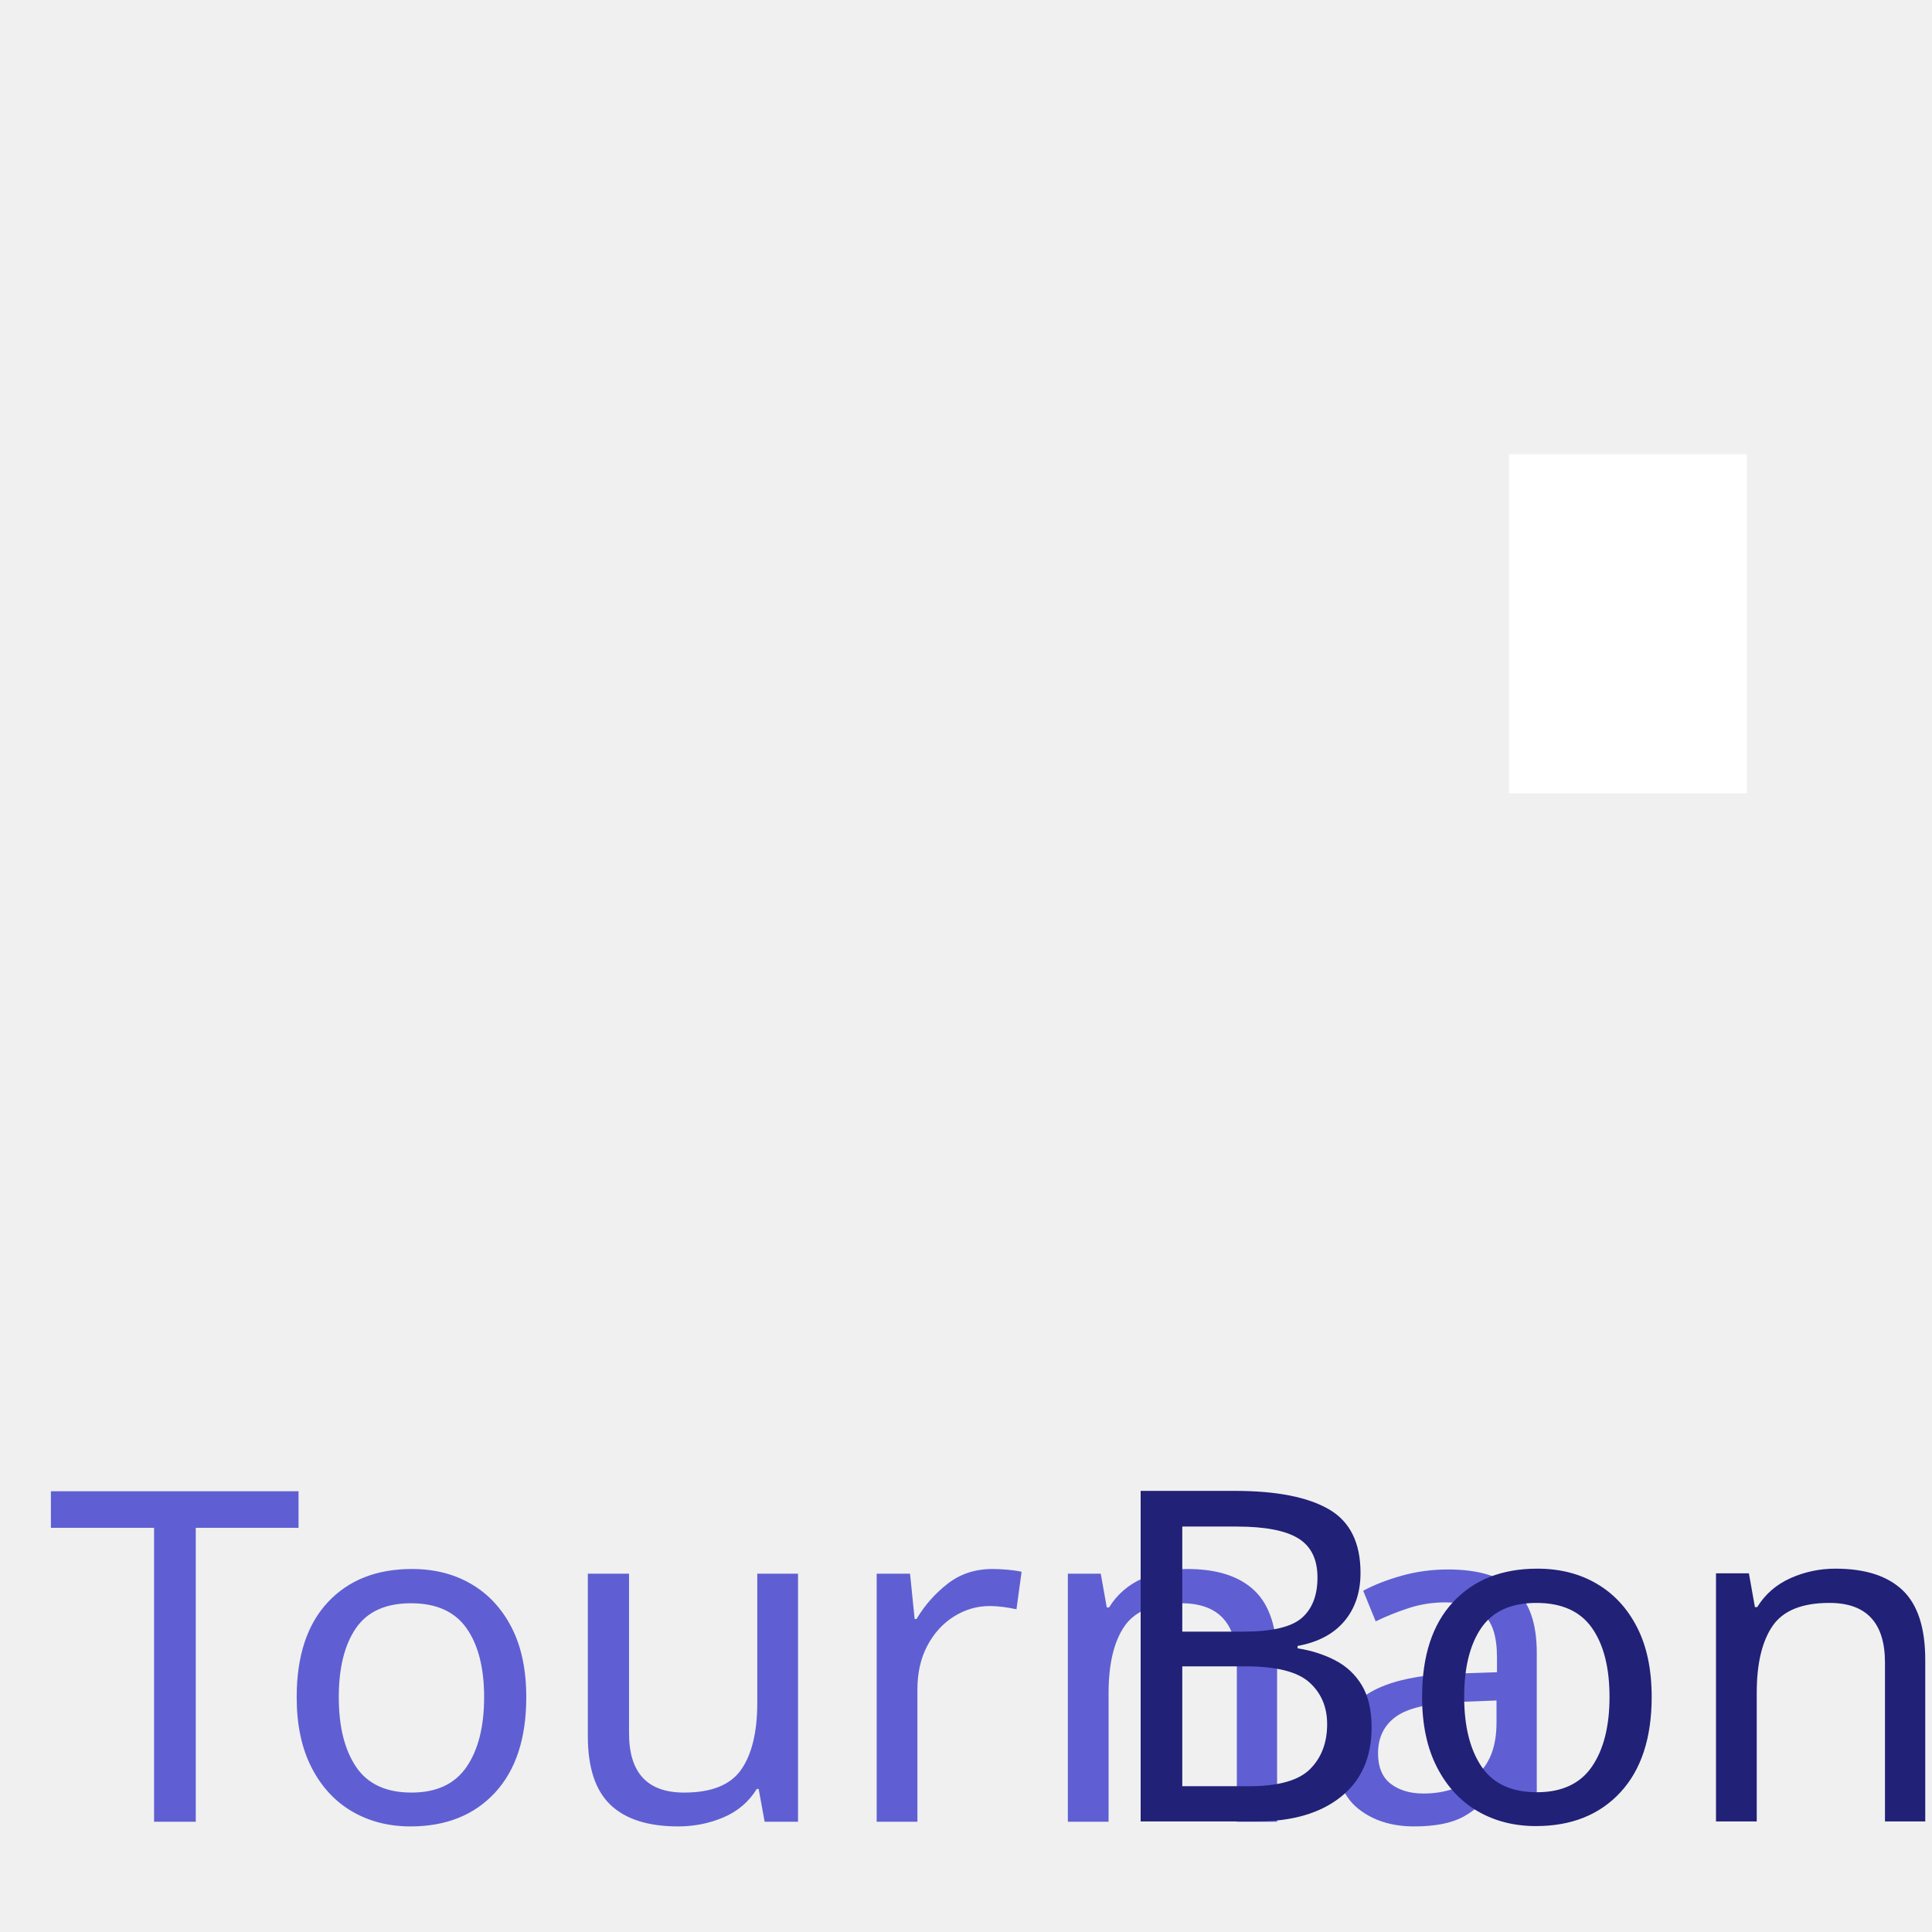
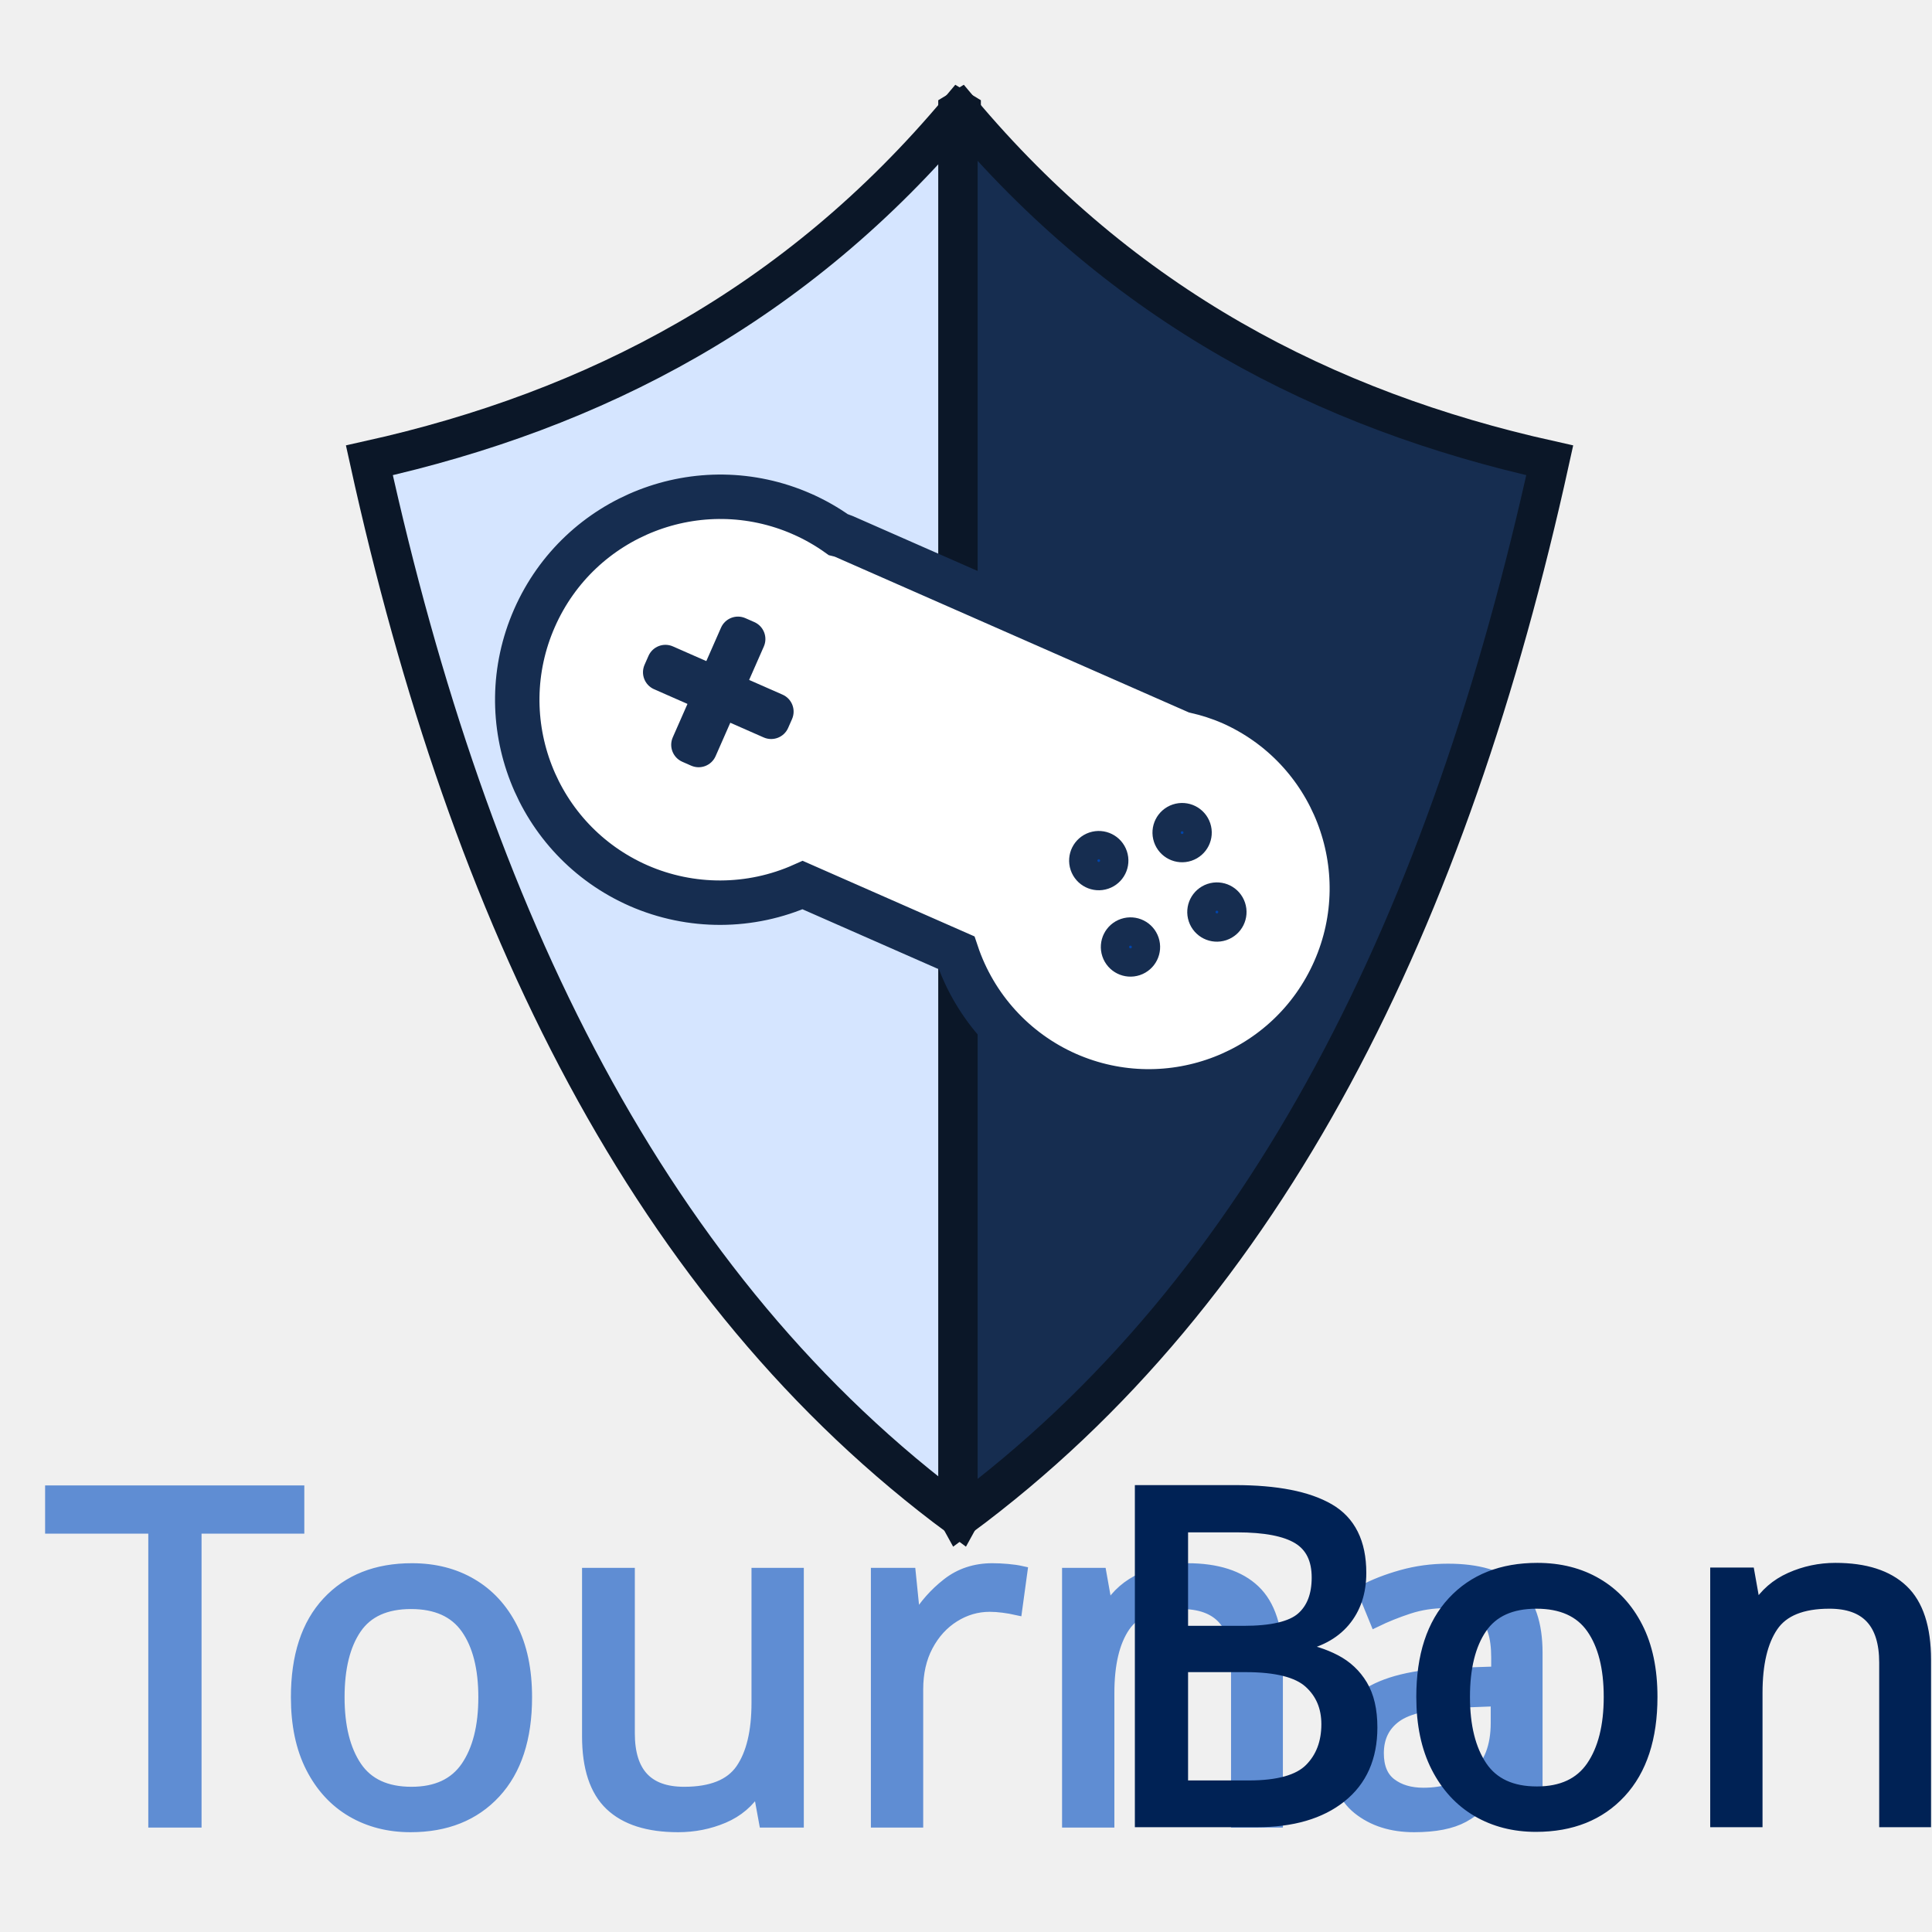
<svg xmlns="http://www.w3.org/2000/svg" width="512" height="512" viewBox="0 0 512 512" version="1.1" id="svg5">
  <defs id="defs2" />
+   <g id="layer2">
+     <g id="g3100" transform="matrix(1.274779,0,0,1.274779,-72.7433,-47.60585)">
+       <g id="g2751" transform="matrix(0.8131724,0,0,0.8131724,52.71285,46.90677)" style="stroke-width:10.067;stroke-miterlimit:4;stroke-dasharray:none">
+         <path id="path2223" style="fill:#d5e5ff;stroke:#0b1728;stroke-width:10.067;stroke-linecap:butt;stroke-linejoin:miter;stroke-miterlimit:4;stroke-dasharray:none;stroke-opacity:1" d="M 250.66,16.452 C 208.924,66.322 157.336,93.112 99.78,105.922 125.534,222.958 171.536,317.761 250.66,376.182 l 0.416,-0.756 V 16.703 Z" />
+         <path id="path2675" style="fill:#162d50;stroke:#0b1728;stroke-width:10.067;stroke-linecap:butt;stroke-linejoin:miter;stroke-miterlimit:4;stroke-dasharray:none;stroke-opacity:1" d="M 250.66,16.452 C 292.396,66.322 343.985,93.112 401.541,105.922 375.786,222.958 329.785,317.761 250.66,376.182 l -0.416,-0.756 V 16.703 Z" />
+       </g>
+       <g id="g2763" transform="matrix(0.3619927,0.1592356,-0.1592356,0.3619927,196.5321,74.72677)">
+         <path id="path267" style="fill:#ffffff;stroke:#162d50;stroke-width:23.355;stroke-miterlimit:4;stroke-dasharray:none" d="M 133.851,133.039 A 106.716,106.716 0 0 0 27.135,239.756 106.716,106.716 0 0 0 133.851,346.472 a 106.716,106.716 0 0 0 78.826,-35.007 h 88.42 a 106.716,106.716 0 0 0 78.826,35.007 106.716,106.716 0 0 0 106.716,-106.716 106.716,106.716 0 0 0 -106.716,-106.716 106.716,106.716 0 0 0 -19.044,1.925 H 158.985 c -1.173,0 -2.316,0.12 -3.428,0.325 a 106.716,106.716 0 0 0 -21.705,-2.25 z" />
+         <g id="g1891" transform="translate(6.965925,8.316238)">
+           <circle style="fill:#0044aa;stroke:#162d50;stroke-width:16.3;stroke-miterlimit:4;stroke-dasharray:none" id="path1736" cx="400.025" cy="-145.95" r="7.434" transform="rotate(47.69121)" />
+           <circle style="fill:#0044aa;stroke:#162d50;stroke-width:16.3;stroke-miterlimit:4;stroke-dasharray:none" id="circle1871" cx="445.421" cy="-149.989" r="7.434" transform="rotate(47.69121)" />
+           <circle style="fill:#0044aa;stroke:#162d50;stroke-width:16.3;stroke-miterlimit:4;stroke-dasharray:none" id="circle1873" cx="400.025" cy="-99.726" r="7.434" transform="rotate(47.69121)" />
+           <circle style="fill:#0044aa;stroke:#162d50;stroke-width:16.3;stroke-miterlimit:4;stroke-dasharray:none" id="circle1875" cx="448.379" cy="-101.073" r="7.434" transform="rotate(47.69121)" />
+         </g>
+         <g id="g2067" transform="translate(34.72047,175.13)" style="fill:#162d50">
+           <rect style="fill:#162d50;stroke:none;stroke-width:16.3;stroke-miterlimit:4;stroke-dasharray:none" id="rect1937" width="24.589" height="82.453" x="84.195" y="20.021" ry="9.743" />
+           <rect style="fill:#162d50;stroke:none;stroke-width:16.3;stroke-miterlimit:4;stroke-dasharray:none" id="rect1983" width="24.589" height="82.453" x="48.953" y="-137.716" ry="9.743" transform="rotate(90)" />
+         </g>
+       </g>
+     </g>
+   </g>
  <g id="layer1">
-     <rect style="fill:#ffffff;fill-opacity:1" id="rect116" width="63.038" height="89.93" x="399.873" y="120.349" />
-     <g id="g36316">
-       <text xml:space="preserve" style="font-style:normal;font-weight:normal;font-size:122.676px;line-height:1.25;font-family:sans-serif;letter-spacing:0px;word-spacing:0px;fill:#5f5fd3;fill-opacity:1;stroke:none;stroke-width:3.067" x="12.253" y="482.785" id="text2330">
-         <tspan id="tspan2328" x="12.253" y="482.785" style="font-style:normal;font-variant:normal;font-weight:normal;font-stretch:normal;font-size:122.676px;font-family:Gidugu;-inkscape-font-specification:'Gidugu, Normal';font-variant-ligatures:normal;font-variant-caps:normal;font-variant-numeric:normal;font-variant-east-asian:normal;fill:#5f5fd3;stroke-width:3.067">Tourna</tspan>
+     <g id="g3379">
+       <text xml:space="preserve" style="font-style:normal;font-weight:normal;font-size:122.676px;line-height:1.25;font-family:sans-serif;letter-spacing:0px;word-spacing:0px;fill:#5f8dd3;fill-opacity:1;stroke:#5f8dd3;stroke-width:3.067" x="12.253" y="482.785" id="text2330">
+         <tspan id="tspan2328" x="12.253" y="482.785" style="font-style:normal;font-variant:normal;font-weight:normal;font-stretch:normal;font-size:122.676px;font-family:Gidugu;-inkscape-font-specification:'Gidugu, Normal';font-variant-ligatures:normal;font-variant-caps:normal;font-variant-numeric:normal;font-variant-east-asian:normal;fill:#5f8dd3;stroke:#5f8dd3;stroke-width:3.067">Tourna</tspan>
      </text>
-       <text xml:space="preserve" style="font-style:normal;font-weight:normal;font-size:122.676px;line-height:1.25;font-family:sans-serif;letter-spacing:0px;word-spacing:0px;fill:#212178;fill-opacity:1;stroke:none;stroke-width:3.067" x="290.38" y="482.696" id="text32170">
-         <tspan id="tspan32168" x="290.38" y="482.696" style="font-style:normal;font-variant:normal;font-weight:normal;font-stretch:normal;font-size:122.676px;font-family:Gidugu;-inkscape-font-specification:'Gidugu, Normal';font-variant-ligatures:normal;font-variant-caps:normal;font-variant-numeric:normal;font-variant-east-asian:normal;fill:#212178;stroke-width:3.067">Bond</tspan>
+       <text xml:space="preserve" style="font-style:normal;font-weight:normal;font-size:122.676px;line-height:1.25;font-family:sans-serif;letter-spacing:0px;word-spacing:0px;fill:#002255;fill-opacity:1;stroke:#002255;stroke-width:3.067" x="290.38" y="482.696" id="text32170">
+         <tspan id="tspan32168" x="290.38" y="482.696" style="font-style:normal;font-variant:normal;font-weight:normal;font-stretch:normal;font-size:122.676px;font-family:Gidugu;-inkscape-font-specification:'Gidugu, Normal';font-variant-ligatures:normal;font-variant-caps:normal;font-variant-numeric:normal;font-variant-east-asian:normal;fill:#002255;stroke:#002255;stroke-width:3.067">Bond</tspan>
      </text>
    </g>
  </g>
+   <g id="layer3" />
</svg>
